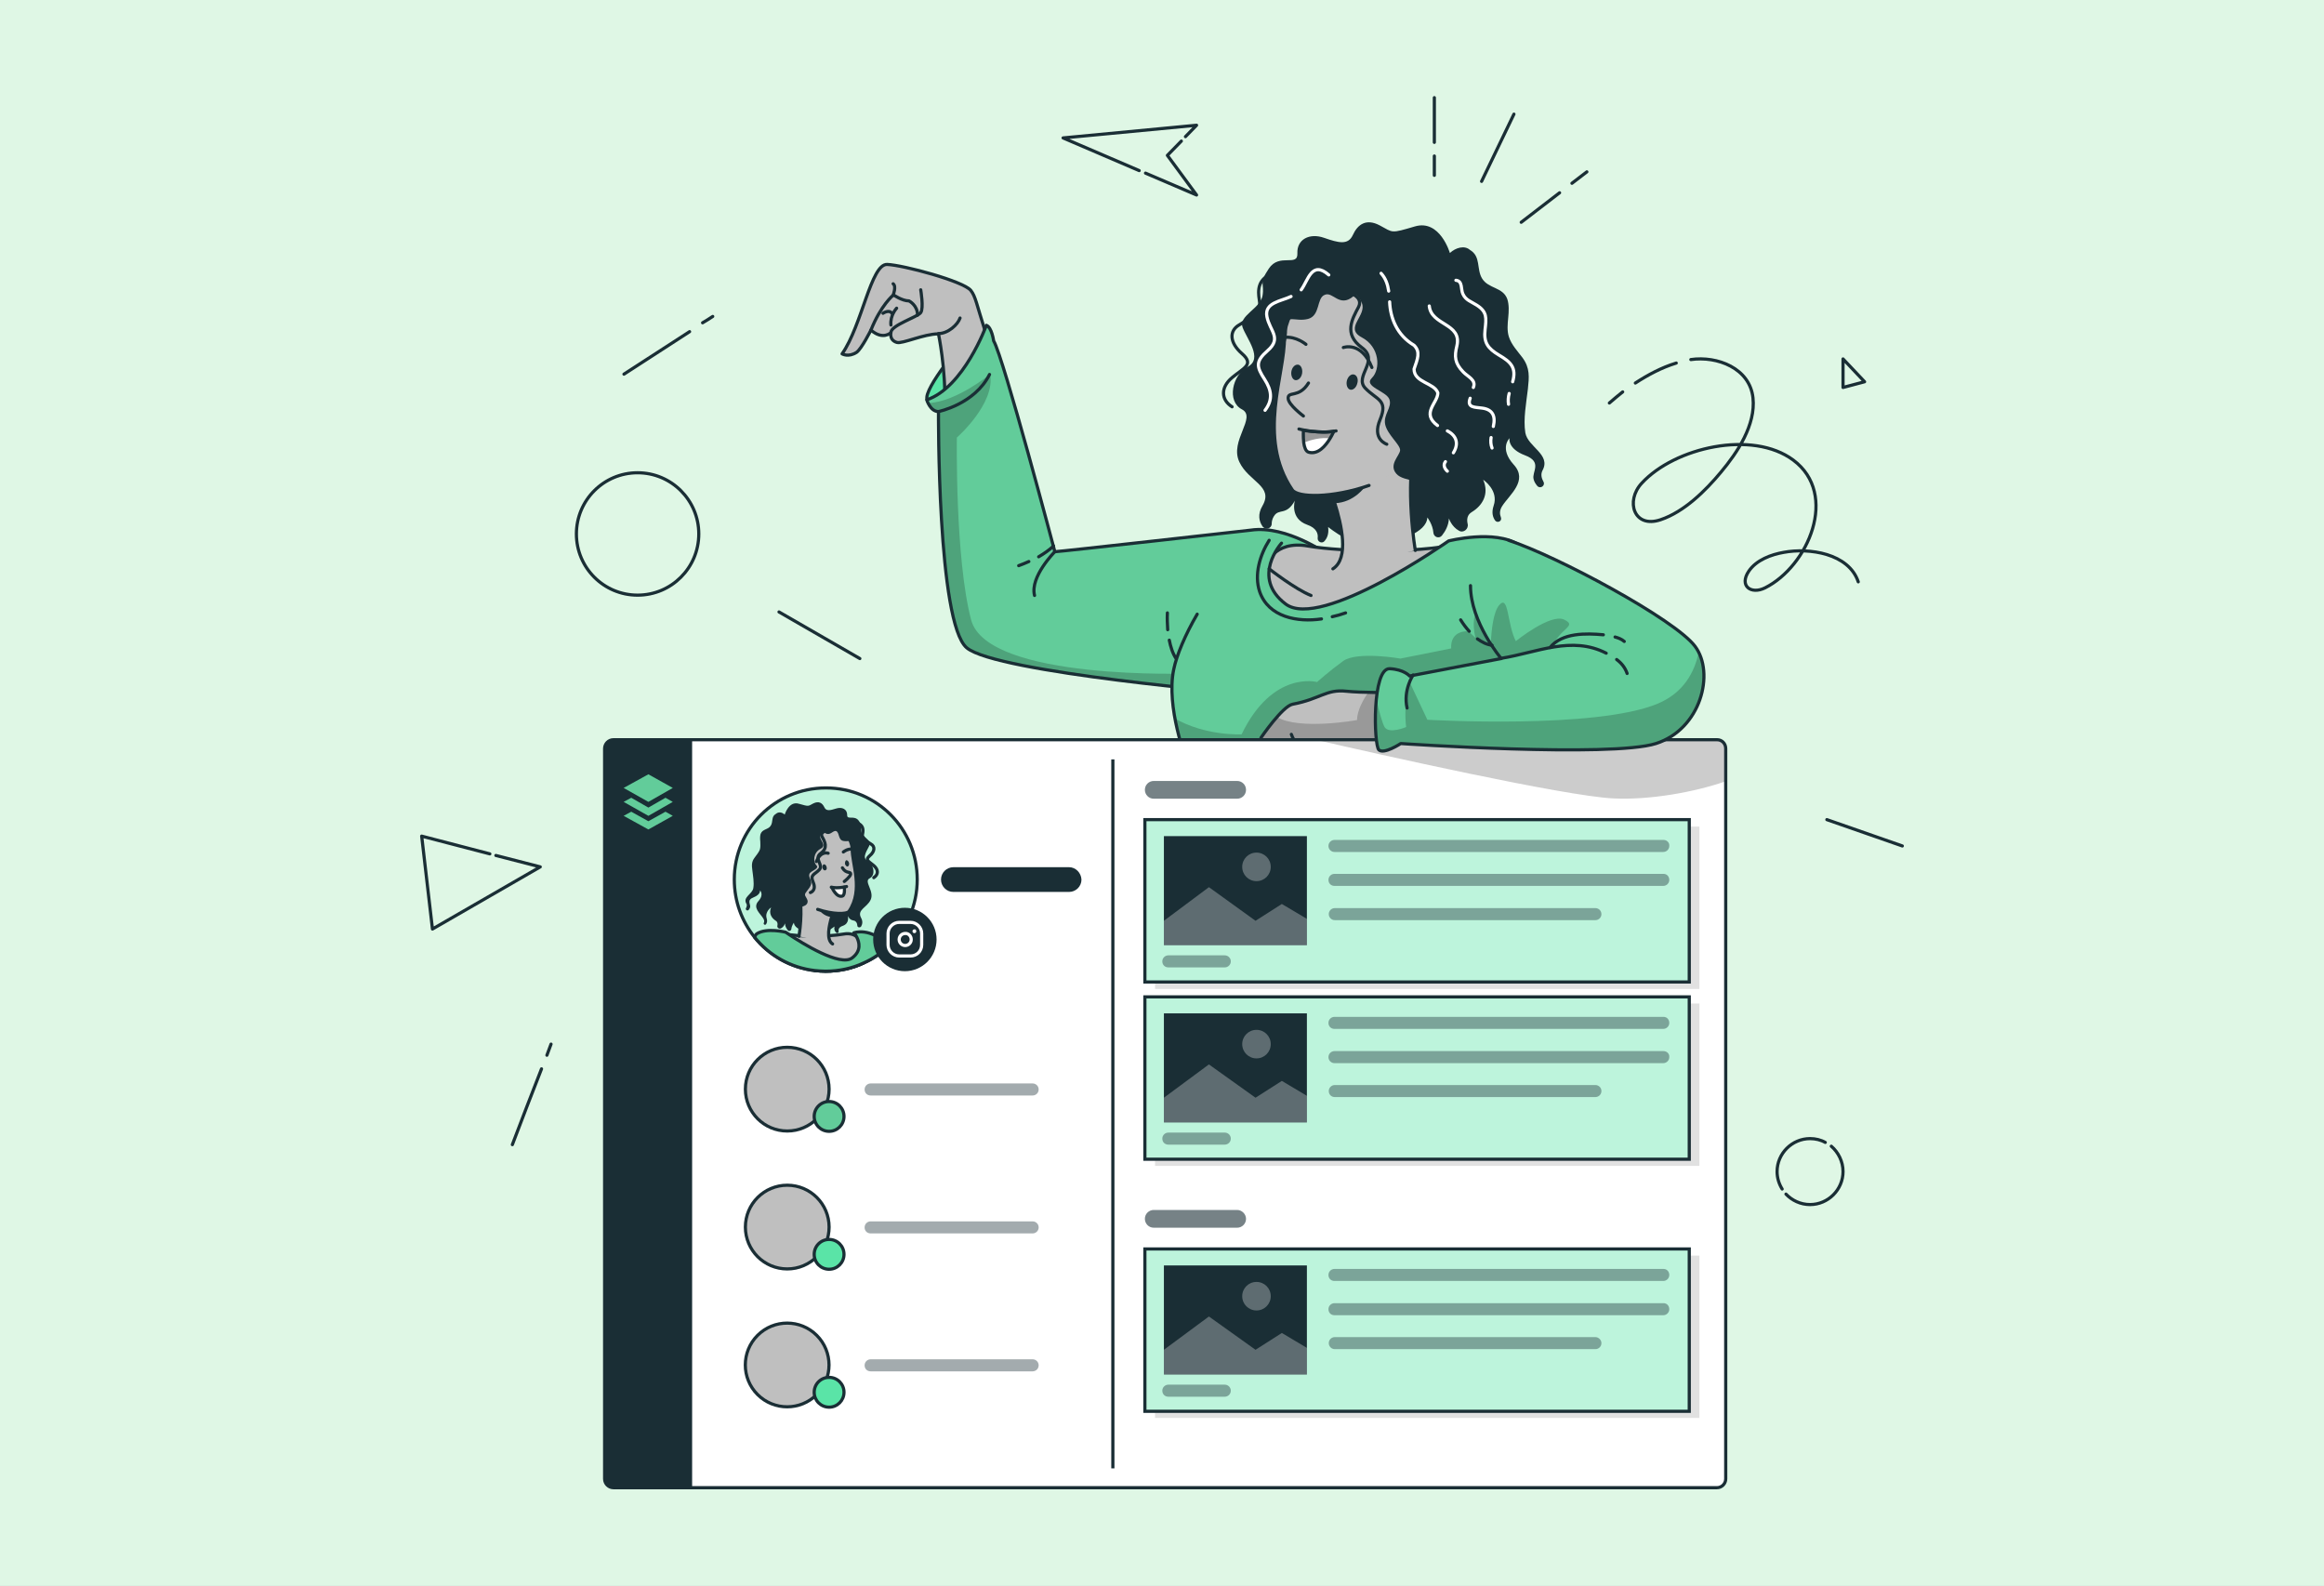
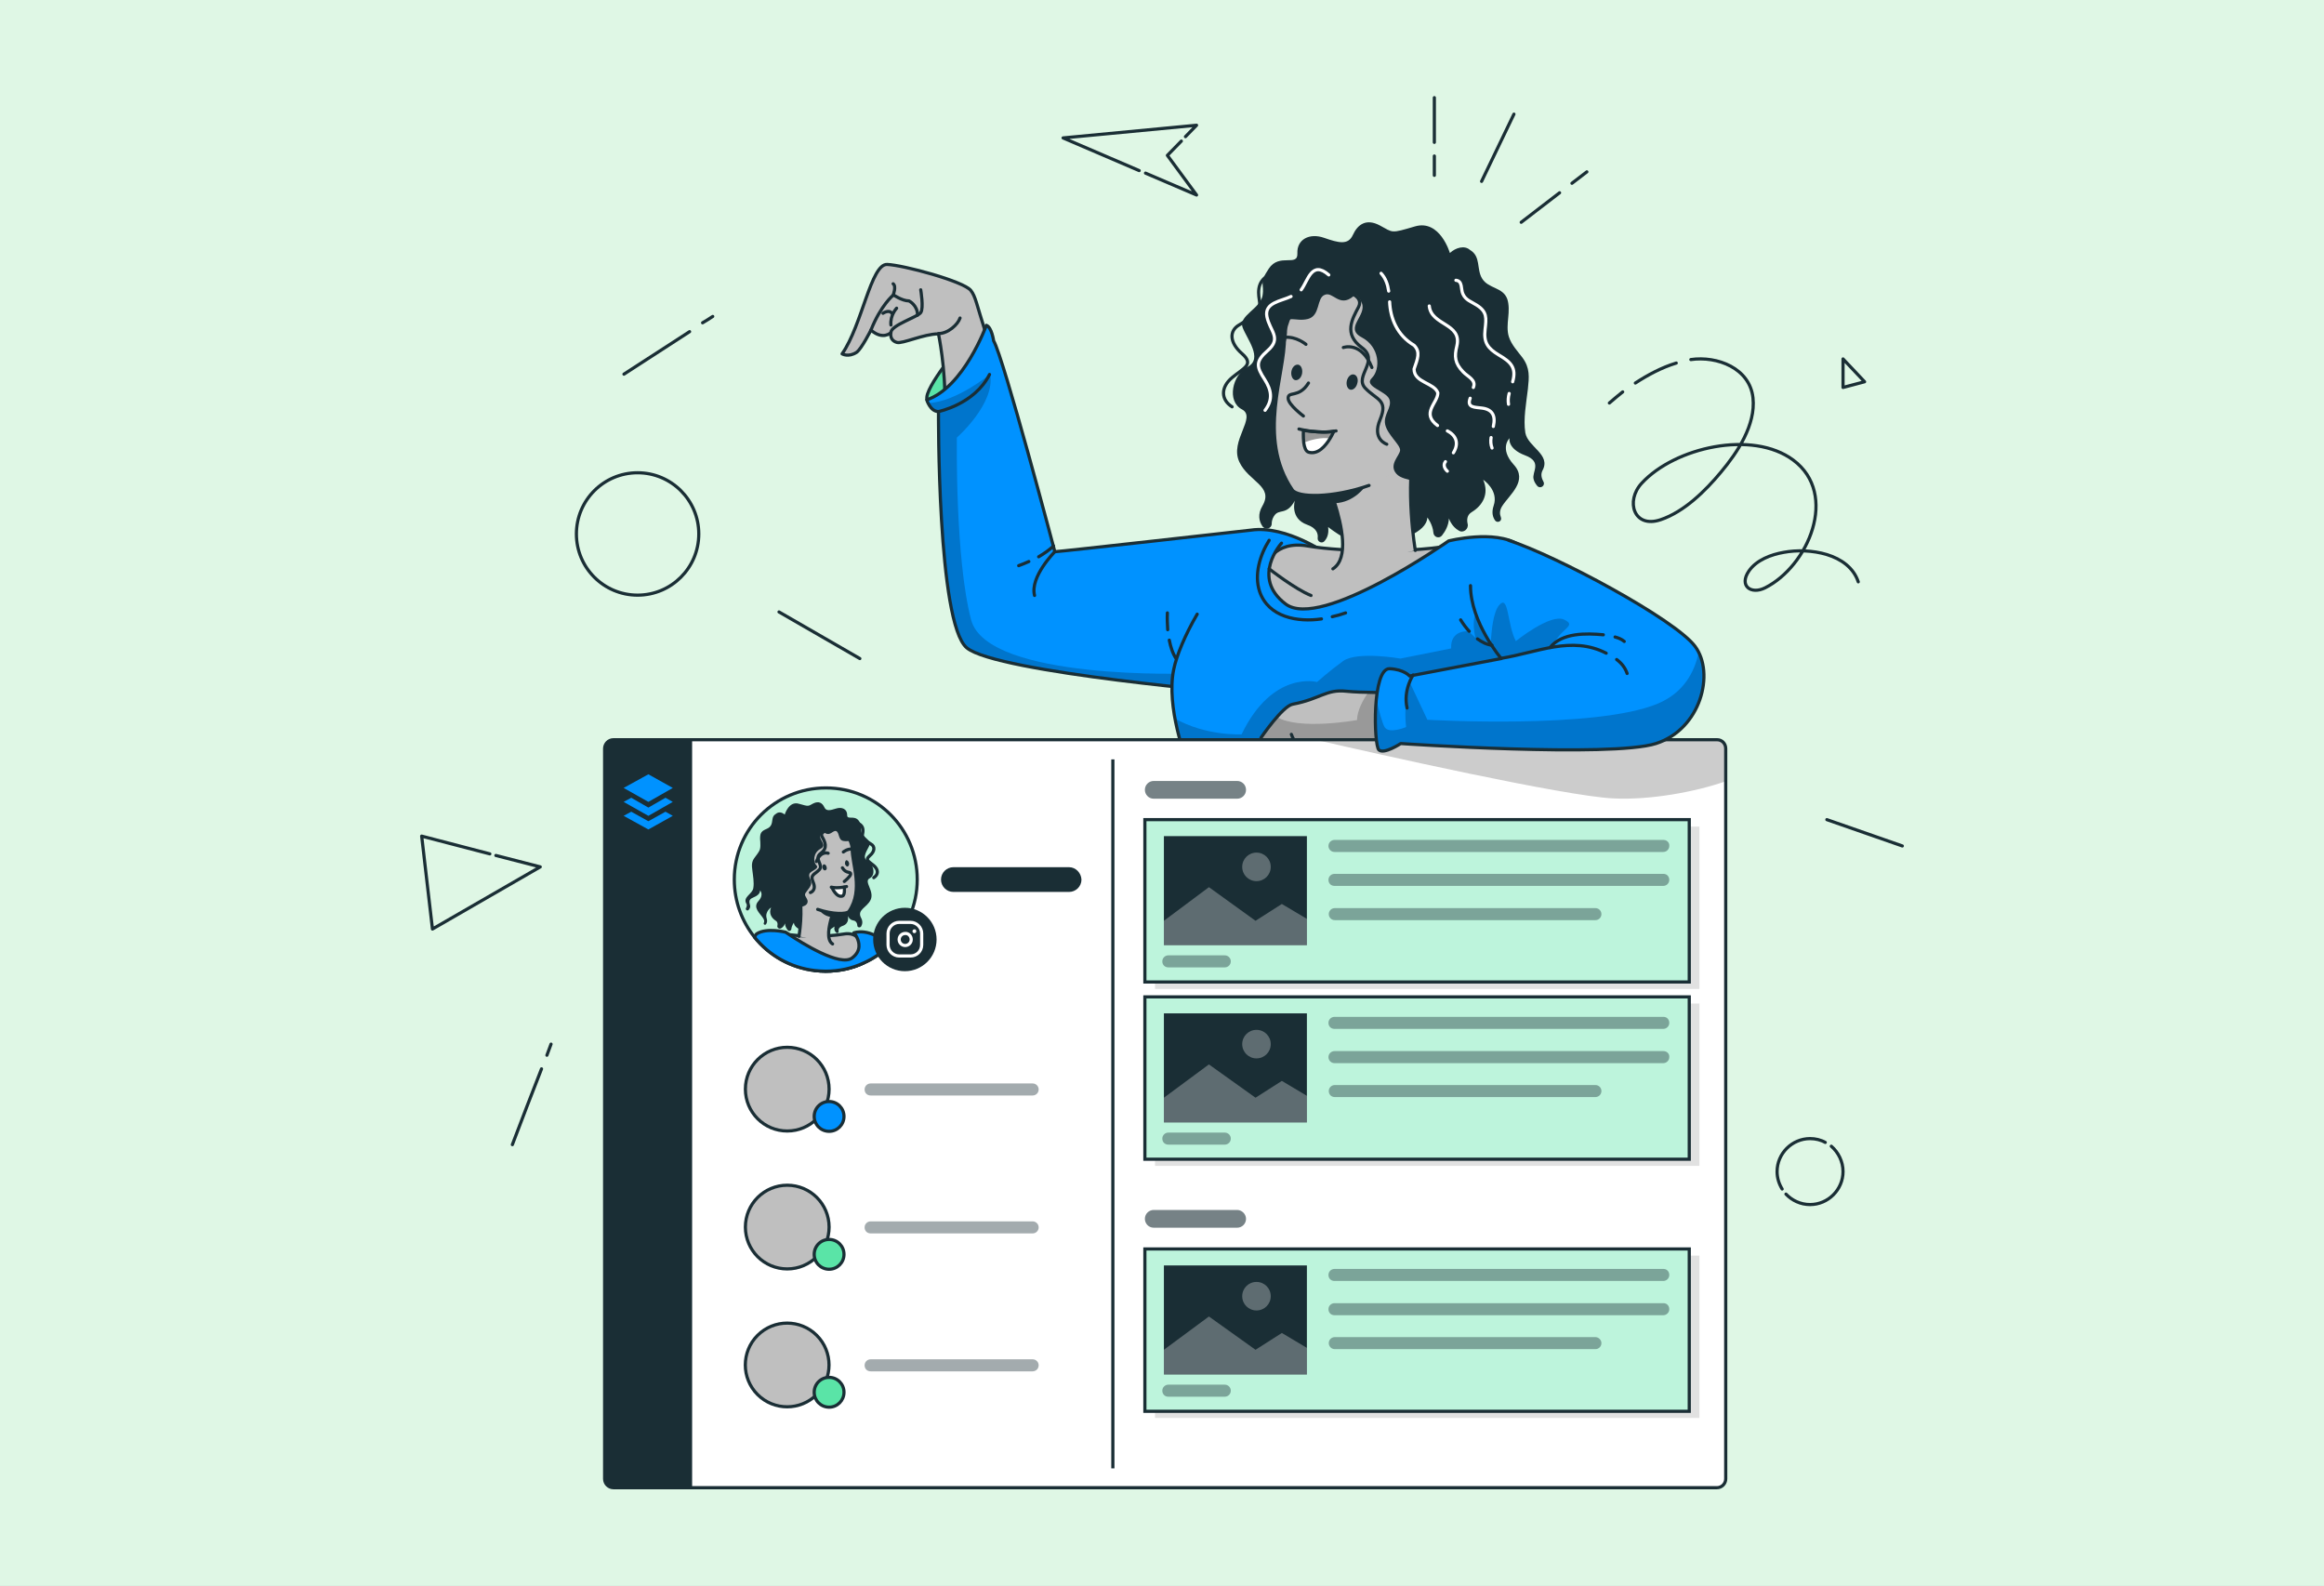
<svg xmlns="http://www.w3.org/2000/svg" xmlns:xlink="http://www.w3.org/1999/xlink" version="1.1" id="Layer_1" x="0" y="0" viewBox="0 0 733 500" style="enable-background:new 0 0 733 500" xml:space="preserve">
-   <style>.st4,.st5,.st6{fill:none;stroke:#1a2e35;stroke-linecap:round;stroke-linejoin:round;stroke-miterlimit:10}.st5,.st6{fill:#5ae4a7}.st6{fill:#bfbfbf}.st7{fill:#62cc9a}.st9{fill:#1a2e35}.st10{fill:#fff}.st12,.st17{fill:none;stroke-miterlimit:10}.st12{stroke:#fff;stroke-linecap:round;stroke-linejoin:round}.st17{stroke:#1a2e35}.st18{fill:#5ae4a7}.st21,.st22{stroke-miterlimit:10}.st21{fill:#62cc9a;stroke:#1a2e35;stroke-linecap:round;stroke-linejoin:round}.st22{fill:none;stroke:#fff}.st23{opacity:.6;fill:#1a2e35;enable-background:new}.st24{fill:#bfbfbf;stroke:#1a2e35;stroke-miterlimit:10}.st26,.st28,.st29{opacity:.4;enable-background:new}.st28,.st29{opacity:.3;fill:#fff}.st29{opacity:.4;fill:#1a2e35}</style>
+   <style>.st4,.st5,.st6{fill:none;stroke:#1a2e35;stroke-linecap:round;stroke-linejoin:round;stroke-miterlimit:10}.st5,.st6{fill:#5ae4a7}.st6{fill:#bfbfbf}.st7{fill:#0092ff}.st9{fill:#1a2e35}.st10{fill:#fff}.st12,.st17{fill:none;stroke-miterlimit:10}.st12{stroke:#fff;stroke-linecap:round;stroke-linejoin:round}.st17{stroke:#1a2e35}.st18{fill:#5ae4a7}.st21,.st22{stroke-miterlimit:10}.st21{fill:#0092ff;stroke:#1a2e35;stroke-linecap:round;stroke-linejoin:round}.st22{fill:none;stroke:#fff}.st23{opacity:.6;fill:#1a2e35;enable-background:new}.st24{fill:#bfbfbf;stroke:#1a2e35;stroke-miterlimit:10}.st26,.st28,.st29{opacity:.4;enable-background:new}.st28,.st29{opacity:.3;fill:#fff}.st29{opacity:.4;fill:#1a2e35}</style>
  <defs>
    <path id="SVGID_1_" d="M0 0h733v500H0z" />
  </defs>
  <clipPath id="SVGID_2_">
    <use xlink:href="#SVGID_1_" style="overflow:visible" />
  </clipPath>
  <g style="clip-path:url(#SVGID_2_)">
    <path d="M-128.4 492.7s43.5 171.6 182.6 222.6 253.6-44.8 366-83.6c58.9-20.3 119.9 3.8 180.1 0 192.4-11.9 301.8-297.8 246.7-483C799.3-11.6 691.3-111 513.8-163.4s-300.9-97.3-480.9 16.1C-147.2-33.9-176 268.9-128.4 492.7z" style="fill:#92e3a9" />
    <path d="M-128.4 492.7s43.5 171.6 182.6 222.6 253.6-44.8 366-83.6c58.9-20.3 119.9 3.8 180.1 0 192.4-11.9 301.8-297.8 246.7-483C799.3-11.6 691.3-111 513.8-163.4s-300.9-97.3-480.9 16.1C-147.2-33.9-176 268.9-128.4 492.7z" style="opacity:.7;fill:#fff;enable-background:new" />
  </g>
  <defs>
    <path id="SVGID_3_" d="M0 0h733v500H0z" />
  </defs>
  <clipPath id="SVGID_4_">
    <use xlink:href="#SVGID_3_" style="overflow:visible" />
  </clipPath>
  <g style="clip-path:url(#SVGID_4_)">
    <circle class="st4" cx="201.1" cy="168.4" r="19.3" />
    <path class="st4" d="M533.3 113.4c8.3-1.2 18.6 2.7 19.6 12.1.9 8.5-4.9 17.2-10.1 23.4-4.9 5.9-11.6 12.5-19 15-8.5 2.9-11.2-5.9-6-11.5 10.4-11.3 34.9-16.9 47.8-7.3 14.5 10.8 4.7 33.5-8.9 40.3-4.4 2.2-8.3-.6-5.1-5.3 2.4-3.5 7-5.2 11-5.9 8-1.5 20.5.3 23.5 9.3M515.8 120.8c4-2.6 8.3-4.9 12.9-6.3M507.6 127.1c1.4-1.2 2.8-2.4 4.2-3.5M373.9 43.1l3.5-3.6-42.1 4 24 10.3M361.3 54.6l16.1 6.9-9.2-12.5 4.4-4.5M452.4 44.9V30.8M452.4 55.3v-6.1M467.3 57.2 477.5 36M495.8 57.8c1.6-1.2 3.1-2.4 4.7-3.6M479.8 70.1c4-3.1 8.1-6.2 12.1-9.3M154.5 269.3l-21.5-5.6 3.4 29.3 34-19.6-14-3.6M576.2 258.5l23.8 8.3M563.3 376.6c1.9 2 4.6 3.3 7.6 3.3 5.7 0 10.4-4.7 10.4-10.4 0-3.2-1.5-6.1-3.7-8M575.7 360.3c-1.4-.8-3.1-1.2-4.8-1.2-5.7 0-10.4 4.7-10.4 10.4 0 2 .6 3.9 1.6 5.5M170.8 337.1c-3.1 8-6.2 15.9-9.2 23.9M173.8 329.3c-.4 1.2-.9 2.3-1.3 3.5M245.7 193l25.5 14.7M217.5 104.6c-6.9 4.5-13.8 8.9-20.7 13.4M224.8 99.8c-1.1.7-2.1 1.4-3.2 2M581.3 113.2v9l6.8-1.8z" />
    <path class="st5" d="M292.4 126c-1.2-3.4 11.7-18.6 11.7-18.6l7 7.4c0 .1-16.4 17.9-18.7 11.2z" />
    <path class="st6" d="M274.7 104.1c3.8 3.3 6.3.8 6.3.8s-.6 2.4 1.9 3.1c1.7.5 8.5-2.7 13.1-2.7 0 0 2.3 10.9 2 22.6 0 0 15.7 1.6 17.8-9.6 0 0-3-7.1-5-13.6-2.8-8.8-3.1-11.2-4.6-13.1-2.3-2.9-21.3-8-26.4-8.2s-7.9 19.2-14.2 28.2c0 0 2 1.2 4.6-.5 1.6-1.2 4.5-7 4.5-7z" />
    <path class="st4" d="M274.7 104.1c3.1-7.8 7-11 7-11s1.1-2.8 0-3.6M281 104.8c.2-2.3 8.4-4.8 9.4-6.2 1-1.4 0-7.2 0-7.2M296 105.2c3 0 6.1-2.8 6.8-4.9" />
    <path class="st4" d="M281.8 93s2.7 1.9 4.9 1.9c0 0 2.7 1.3 2.7 4.5M282.8 97.2s-2.1 2.2-1.8 5.3M278.5 98.8s1.9-1.3 2.8 0" />
    <path id="XMLID_90_" class="st7" d="M419.1 175.1s-13.2-9.6-24.6-7.9c0 0-60.4 6.8-61.8 6.8 0 0-16.2-61.3-19.3-66.5 0 0-.6-4.3-2.3-4.9 0 0-7.1 19.6-18.8 23.5 0 0 1.1 3.7 3.7 3.7 0 0-.4 66.6 8.9 74.5 9.4 7.9 88.3 14.5 88.3 14.5l25.9-43.7z" />
    <defs>
      <path id="SVGID_5_" d="M419.1 175.1s-13.2-9.6-24.6-7.9c0 0-60.4 6.8-61.8 6.8 0 0-16.2-61.3-19.3-66.5 0 0-.6-4.3-2.3-4.9 0 0-7.1 19.6-18.8 23.5 0 0 1.1 3.7 3.7 3.7 0 0-.4 66.6 8.9 74.5 9.4 7.9 88.3 14.5 88.3 14.5l25.9-43.7z" />
    </defs>
    <clipPath id="SVGID_6_">
      <use xlink:href="#SVGID_5_" style="overflow:visible" />
    </clipPath>
    <path d="m375.9 212.4-3.9 4.3c-24.1-2.5-60.7-7.2-66.9-12.4-9.3-7.9-8.9-74.5-8.9-74.5-1.7 0-2.7-1.6-3.2-2.7 8.7-.4 19.3-9.1 19.3-9.1 1.7 9.3-10.5 20-10.5 20s-.6 38.2 4.5 57.5 69.6 16.9 69.6 16.9z" style="opacity:.2;clip-path:url(#SVGID_6_);enable-background:new" />
    <path class="st4" d="M419.1 175.1s-13.2-9.6-24.6-7.9c0 0-60.4 6.8-61.8 6.8 0 0-16.2-61.3-19.3-66.5 0 0-.6-4.3-2.3-4.9 0 0-7.1 19.6-18.8 23.5 0 0 1.1 3.7 3.7 3.7 0 0-.4 66.6 8.9 74.5 9.4 7.9 88.3 14.5 88.3 14.5l25.9-43.7z" />
    <path class="st6" d="M399.2 178.5s2.4-8.2 13.3-6.3c10.8 1.9 37.8 2.6 51.4-1.6 0 0-34.8 45.1-55.3 37-20.6-8.1-9.4-29.1-9.4-29.1z" />
    <path class="st9" d="M457.3 79.8s-3.1-10.7-11-8.4c-7.8 2.3-6.8 2-11.1-.3s-7-.3-8.5 3-4.5 2.5-9.1.9-8.6.5-8.4 4.9-5.7-.2-9 4.8c-3.3 4.9-1.3 4.6-2 8.6s-7.6 6.3-6.3 9.9c1.3 3.6 6.6 9.9 1.6 12.5-4.9 2.6-6.6 10.9-1.8 13.4s-4 9.9-.8 16.6c2.9 6.2 10.9 7.6 7.3 13.8-1.6 2.7-1.1 4.9 0 6.5.9 1.3 2.9.7 2.9-.8 0-.8.2-1.6.7-2.4 1.6-2.6 3.9 0 6.6-4.9 0 0-1.7 5.6 3.9 7.6 2.9 1 3.5 2.8 3.3 4.2-.1 1.1 1.2 1.8 2 1.1.9-.9 1.6-2.3 1.3-4.6 0 0 9.2 7.6 15.8 5.9 6.6-1.6 15.2-4 15.5-8.9 0 0 1.7 2.2 1.9 4.8.1 1.4 1.8 2 2.7.9 1.1-1.4 2.1-3.2 2.2-5.4 0 0 .8 2.6 3.2 3.9 1.4.8 3.1-.6 2.7-2.2-.3-1.3-.2-2.8 1.3-3.7 3.3-2 5.6-5.6 3.6-10.2 0 0 5 3.3 3.3 8.2-.7 2.1-.3 3.6.5 4.7.8.9 2.2.1 1.8-1-.4-1-.5-2.2.4-3.6 2.3-3.6 8.3-8 3.6-13.1-4.6-5.1-1.3-8.3-1.3-8.3s-.7 3.3 4.9 5.4c5.6 2.1 2.1 5.2 2.7 7.5.2.9.7 1.6 1.2 2.2 1 1 2.6-.2 1.9-1.4-.6-1.1-.9-2.3-.3-3.5 2.8-5.1-4.6-7.4-5.4-11.9-.7-4.3.3-9.5.8-13.8.4-3.8.7-6.6-1.7-9.9-1.6-2.1-3.5-4.1-4.3-6.6-.6-1.9-.4-4-.2-6s.3-4.1-.3-5.9c-1.4-3.8-5.9-3.2-7.9-6.4-1.9-3-.3-7-3.9-9.1-1.7-1.5-4.5-.7-6.3 1z" />
    <path class="st6" d="M420.4 179.4c5.2-3.3 2.7-14.1.6-20.7-1-3.1-1.9-5.3-1.9-5.3h.1l27.2-14c-3.4 14.5 0 34.2 0 34.2" />
    <path class="st9" d="M430.6 153.4s-3.4 5.1-9.6 5.3c-1-3.1-1.9-5.3-1.9-5.3h11.5z" />
    <path class="st6" d="M443 147.7c8.4-5.3 15.5-13.3 17.2-24.9 3.3-21.1 3-40.4-33.2-38-15.9 1-22 16.7-21.9 21.6.3 11.4-8.8 31.5 2.5 48.1 1.7 2.5 12.6 2.6 24.2-1.4" />
    <path class="st4" d="M423.7 109.6s5.7-2.1 9 6.3M411.9 108.6s-3.1-2.6-6.7-2.2M412.7 120.8c-3 4.9-6.6 2.4-6.4 4.9.1 2 4.8 5.5 4.8 5.5" />
    <path class="st9" d="M428.1 120.9c-.3 1.3-1.3 2.2-2.2 2-.9-.2-1.4-1.5-1.1-2.8s1.3-2.2 2.2-2c1 .2 1.5 1.5 1.1 2.8zM410.7 117.7c-.2 1.3-1.1 2.3-2.1 2.2-.9-.1-1.5-1.4-1.3-2.7.2-1.3 1.1-2.3 2.1-2.2.9.1 1.5 1.3 1.3 2.7z" />
    <path id="XMLID_89_" class="st10" d="M420.7 136s-.4 1-1.2 2.3c-1.4 2.3-3.8 5.2-6.8 4.3-.9-.3-1.3-1.6-1.5-3-.2-1.9-.1-3.9-.1-3.9s1 .3 4.8.5c3.2.2 4.8-.2 4.8-.2z" />
    <defs>
      <path id="SVGID_7_" d="M420.7 136s-.4 1-1.2 2.3c-1.4 2.3-3.8 5.2-6.8 4.3-.9-.3-1.3-1.6-1.5-3-.2-1.9-.1-3.9-.1-3.9s1 .3 4.8.5c3.2.2 4.8-.2 4.8-.2z" />
    </defs>
    <clipPath id="SVGID_8_">
      <use xlink:href="#SVGID_7_" style="overflow:visible" />
    </clipPath>
    <path d="M420.7 136s-.4 1-1.2 2.3c-2.9-.5-6.2.5-8.3 1.3-.2-1.9-.1-3.9-.1-3.9l9.6.3z" style="opacity:.4;clip-path:url(#SVGID_8_);enable-background:new" />
    <path class="st4" d="M420.7 136s-.4 1-1.2 2.3c-1.4 2.3-3.8 5.2-6.8 4.3-.9-.3-1.3-1.6-1.5-3-.2-1.9-.1-3.9-.1-3.9s1 .3 4.8.5c3.2.2 4.8-.2 4.8-.2z" />
    <path class="st9" d="M426.8 93.5s.9-2 2.7 2c1.8 4-5.7 7.9 0 10.9s6 10 3.2 12.8c-2.8 2.7 4.5 4.1 5.5 6.7s-2 4.8-1.3 8 4.8 6.4 4.7 8.1c-.1 1.7-3.7 4.5-1.2 7.4s9.4 1.1 10 7c0 0 20.8-23.1 21.1-44.6.3-21.5-15.2-30.4-31-31.7s-40.2 6.3-42.2 33.8c0 0 .7-1.7 3.6-2.1s4.3-4.3 4-8.6c-.3-4.3 2.6-1.6 6.6-2.6s2.7-6.6 5.3-7.6c2.6-1.2 4.6 4.1 9 .5z" />
    <path class="st4" d="M412.5 84.2c-.2 2.6-8.2.3-12.4 2.6-4.1 2.3-3.1 6.3-2.8 8.6.3 2.3-3.4 5.3-6.5 7.1-3.1 1.8-3.1 5.5.9 9s.6 4.5-3.1 7.6-3.5 7 0 9.2M423.7 91.7s6.7 1.3 4.8 5.1c-2 3.8-4.8 8.5 1 12.8 5.8 4.2-2.5 9 1.1 12.8s7.3 3.6 4.7 9.9c-2.7 6.3 2.1 7.8 2.1 7.8M409.7 135.3s6.6 1.7 11.7.6" />
    <path class="st12" d="M455.9 145.6c-.8 1-.3 2.2.6 3M456.5 135.9c2.9 1.5 3.7 4 1.9 6.9M438.3 95.2c.2 5.1 2.3 10.5 7.7 13.7 2.1 2.1 1.1 4.3 0 7.5 0 4.3 6.4 4.3 7.5 7.5 0 3.2-5.4 6.4-.1 10.3M435.6 86.2c1.4 1.5 2.1 3.5 2.4 5.6M470.3 138c-.2 1.1-.1 2.3.3 3.3M463.7 125.6c-1.2 3.1 1.7 2.8 3.7 3.1 3.3.4 4.4 2.4 3.6 5.8M450.8 96.5c.6 6.2 10.4 5.4 8.7 12.6-.8 3.3-.7 5.4 2 8.2 1.4 1.5 4.2 2.5 3.2 4.9M476 124.1c-.3 1.1-.4 2.3-.2 3.4M459.2 88.4c2.2.2 1.5 2.9 2.2 4.3.9 2 2.6 2.4 4.3 3.5 3.4 2.1 3.1 4.1 2.7 7.7-.5 4.2.9 6 4.4 8.1 3.6 2.1 5.6 3.9 4.3 8.4M407.2 93.5c-3.1 1.5-8.5 1.9-7.6 6.4s4.8 6.7.2 10.7c-3.9 3.4-3.5 5.1-.9 9.1 2.1 3.3 2.7 6.3.1 9.7M419.1 86.7c-5.4-4.7-6.5 1.8-8.7 4.7" />
    <path id="XMLID_91_" class="st7" d="M404.2 171.3s-9.8 10.8 1.3 19.2c11.1 8.4 51.4-19.9 51.4-19.9s14.5-3.7 22.1 1.2.5 63.5-15.1 88.9c-4.6 7.5-10.1 18.8-10.1 18.8s1.6 9.8-7.4 12.8c-17 5.7-60.5 5.4-73.1-1.7-14.9-8.3.1-5.7.9-50.9 0 0-6.5-16.7-4-28.6.9-4.4 3.6-10.9 7.4-17.4" />
    <defs>
      <path id="SVGID_9_" d="M404.2 171.3s-9.8 10.8 1.3 19.2c11.1 8.4 51.4-19.9 51.4-19.9s14.5-3.7 22.1 1.2.5 63.5-15.1 88.9c-4.6 7.5-10.1 18.8-10.1 18.8s1.6 9.8-7.4 12.8c-17 5.7-60.5 5.4-73.1-1.7-14.9-8.3.1-5.7.9-50.9 0 0-6.5-16.7-4-28.6.9-4.4 3.6-10.9 7.4-17.4" />
    </defs>
    <clipPath id="SVGID_10_">
      <use xlink:href="#SVGID_9_" style="overflow:visible" />
    </clipPath>
    <path d="M463.9 260.7c-4.6 7.5-10.1 18.8-10.1 18.8s1.6 9.8-7.4 12.8c-17 5.7-60.5 5.4-73.2-1.7-14.9-8.3.1-5.7.9-50.9 0 0-2.3-5.9-3.7-13.2 9.8 5.7 21.2 5.1 21.2 5.1 9.8-20.3 23.8-16.5 23.8-16.5s3.8-3.4 8.2-6.6c4.4-3.2 18.1-.8 18.1-.8l16-3.2c-.3-6 5.5-5.4 5.5-5.4l2.2 2.1c-1.3-4.9 0-7.9 0-7.9l14.1 17.7c-2.7 17.8-8.2 37.6-15.6 49.7z" style="opacity:.2;clip-path:url(#SVGID_10_);enable-background:new" />
    <path class="st4" d="M404.2 171.3s-9.8 10.8 1.3 19.2c11.1 8.4 51.4-19.9 51.4-19.9s14.5-3.7 22.1 1.2.5 63.5-15.1 88.9c-4.6 7.5-10.1 18.8-10.1 18.8s1.6 9.8-7.4 12.8c-17 5.7-60.5 5.4-73.1-1.7-14.9-8.3.1-5.7.9-50.9 0 0-6.5-16.7-4-28.6.9-4.4 3.6-10.9 7.4-17.4M368.8 201.9c.4 2 1 4.1 2.2 5.9M368.2 193.3c-.1 1.8 0 3.5.1 5.3M332.7 174s-7.9 7.9-6.4 13.8M327.6 175.6c1.7-1 3.3-2.1 4.7-3.4M321.3 178.4c1.1-.4 2.1-.8 3.2-1.3M296 129.8s11.4-2.3 16.1-11.7" />
    <path class="st4" d="M420.2 194.5c1.4-.3 2.8-.7 4.2-1.2M400.3 170.4c-2.9 4.6-4.8 10.8-3 16.2 2.8 8.1 12 9.7 19.5 8.6" />
    <path class="st4" d="M400.3 179.4s8.3 6.5 13.2 8.4" />
    <path id="XMLID_93_" d="M459.3 217.9s-24.9 1.1-34.7.1c-6.3-.7-8.3 2.5-16.9 4.1-3.2.6-10 10.6-10 10.6l1.1 13.1s7.5 5.4 8.5 3.9-2.6-5-2.6-5l6.6 1.1s.4-2.6-2-4.6l3.9-4.3s4.9 1.5 10.4-3.3l37.2 1.4-1.5-17.1z" style="fill:#bfbfbf" />
    <defs>
      <path id="SVGID_11_" d="M459.3 217.9s-24.9 1.1-34.7.1c-6.3-.7-8.3 2.5-16.9 4.1-3.2.6-10 10.6-10 10.6l1.1 13.1s7.5 5.4 8.5 3.9-2.6-5-2.6-5l6.6 1.1s.4-2.6-2-4.6l3.9-4.3s4.9 1.5 10.4-3.3l37.2 1.4-1.5-17.1z" />
    </defs>
    <clipPath id="SVGID_12_">
      <use xlink:href="#SVGID_11_" style="overflow:visible" />
    </clipPath>
    <path d="m460.7 235-37.2-1.4c-5.4 4.8-10.4 3.3-10.4 3.3l-3.9 4.3c2.5 1.9 2 4.6 2 4.6l-6.6-1.1s3.6 3.5 2.6 5-8.5-3.9-8.5-3.9l-1.1-13.1s2.4-3.6 5.1-6.6c7 4.3 25.3 1 25.3 1 .1-3.2 2-6.5 3.6-8.8 11.4.3 27.7-.5 27.7-.5l1.4 17.2z" style="opacity:.2;clip-path:url(#SVGID_12_);enable-background:new" />
    <path class="st4" d="M459.3 217.9s-24.9 1.1-34.7.1c-6.3-.7-8.3 2.5-16.9 4.1-3.2.6-10 10.6-10 10.6l1.1 13.1s7.5 5.4 8.5 3.9-2.6-5-2.6-5l6.6 1.1s.4-2.6-2-4.6l3.9-4.3s4.9 1.5 10.4-3.3l37.2 1.4-1.5-17.1z" />
    <path class="st4" d="M413.1 236.9s-4-.3-5.8-5.3" />
    <path class="st4" d="M411.7 236.5s-6.6 5.4-10.3 1.7" />
    <path class="st4" d="M404.2 239.5s1 3.6.4 5.3M409.2 241.2s-2 .7-3.3.5" />
    <path id="XMLID_94_" class="st10" d="M544.3 236.1v230.3c0 1.5-1.2 2.8-2.8 2.8h-348c-1.5 0-2.8-1.2-2.8-2.8V236.1c0-1.5 1.2-2.8 2.8-2.8h348.1c1.5 0 2.7 1.2 2.7 2.8z" />
    <defs>
      <path id="SVGID_13_" d="M544.3 236.1v230.3c0 1.5-1.2 2.8-2.8 2.8h-348c-1.5 0-2.8-1.2-2.8-2.8V236.1c0-1.5 1.2-2.8 2.8-2.8h348.1c1.5 0 2.7 1.2 2.7 2.8z" />
    </defs>
    <clipPath id="SVGID_14_">
      <use xlink:href="#SVGID_13_" style="overflow:visible" />
    </clipPath>
    <path d="M544.3 236.1v10.3c-9.7 3.4-24 6-35.6 5.4-15.5-.8-73.6-13.8-94.2-18.6h127c1.6.1 2.8 1.3 2.8 2.9z" style="opacity:.2;clip-path:url(#SVGID_14_);enable-background:new" />
    <path class="st17" d="M544.3 236.1v230.3c0 1.5-1.2 2.8-2.8 2.8h-348c-1.5 0-2.8-1.2-2.8-2.8V236.1c0-1.5 1.2-2.8 2.8-2.8h348.1c1.5 0 2.7 1.2 2.7 2.8z" />
    <path class="st9" d="M218.3 233.3v235.8h-24.8c-1.5 0-2.8-1.2-2.8-2.8V236.1c0-1.5 1.2-2.8 2.8-2.8h24.8z" />
    <path class="st7" d="m204.5 244.2-7.8 4.3 7.8 4.4 7.7-4.4z" />
    <path class="st7" d="m204.5 254.7-5.4-3.1-2.4 1.3 7.8 4.4 7.7-4.4-2.3-1.3z" />
    <path class="st7" d="m204.5 259-5.4-3-2.4 1.3 7.8 4.3 7.7-4.3-2.3-1.3z" />
    <path id="XMLID_86_" class="st18" d="M289.3 277.4c0 8.2-3.4 15.6-8.9 20.9-2.3 2.2-5 4.1-8 5.4-3.6 1.7-7.7 2.6-12 2.6-1.2 0-2.3-.1-3.4-.2-7.7-.9-14.4-4.8-19-10.5-4-5-6.4-11.3-6.4-18.2 0-16 12.9-28.9 28.9-28.9s28.8 12.9 28.8 28.9z" />
    <defs>
      <path id="SVGID_15_" d="M289.3 277.4c0 8.2-3.4 15.6-8.9 20.9-2.3 2.2-5 4.1-8 5.4-3.6 1.7-7.7 2.6-12 2.6-1.2 0-2.3-.1-3.4-.2-7.7-.9-14.4-4.8-19-10.5-4-5-6.4-11.3-6.4-18.2 0-16 12.9-28.9 28.9-28.9s28.8 12.9 28.8 28.9z" />
    </defs>
    <clipPath id="SVGID_16_">
      <use xlink:href="#SVGID_15_" style="overflow:visible" />
    </clipPath>
    <path d="M289.3 277.4c0 8.2-3.4 15.6-8.9 20.9-2.3 2.2-5 4.1-8 5.4-3.6 1.7-7.7 2.6-12 2.6-1.2 0-2.3-.1-3.4-.2-7.7-.9-14.4-4.8-19-10.5-4-5-6.4-11.3-6.4-18.2 0-16 12.9-28.9 28.9-28.9s28.8 12.9 28.8 28.9z" style="opacity:.6;clip-path:url(#SVGID_16_);fill:#fff;enable-background:new" />
    <path class="st4" d="M289.3 277.4c0 8.2-3.4 15.6-8.9 20.9-2.3 2.2-5 4.1-8 5.4-3.6 1.7-7.7 2.6-12 2.6-1.2 0-2.3-.1-3.4-.2-7.7-.9-14.4-4.8-19-10.5-4-5-6.4-11.3-6.4-18.2 0-16 12.9-28.9 28.9-28.9s28.8 12.9 28.8 28.9z" />
    <path class="st6" d="M272.4 303.7c-3.6 1.7-7.7 2.6-12 2.6-1.2 0-2.3-.1-3.4-.2-6.4-4.6-12.1-12.1-12.1-12.1 1.2.4 2.6.6 4.1.8 1 .1 2 .2 3.1.3 3.2.2 6.6.2 9.4 0 1.8-.1 3.3-.3 4.5-.5 2.1-.4 3.5.2 4.3.9.9.8 1.2 1.7 1.2 1.7s1.4 3.3.9 6.5z" />
    <path class="st9" d="M247.5 256.9s1.3-4.4 4.5-3.4c3.2.9 2.8.8 4.5-.1 1.8-.9 2.9-.1 3.5 1.2s1.8 1 3.7.4c1.9-.6 3.5.2 3.5 2-.1 1.8 2.3-.1 3.7 1.9 1.3 2 .5 1.9.8 3.5s3.1 2.6 2.6 4c-.5 1.5-2.7 4-.7 5.1s2.7 4.5.7 5.5 1.6 4 .3 6.8c-1.2 2.5-4.4 3.1-3 5.7.6 1.1.4 2 0 2.7-.4.5-1.2.3-1.2-.3 0-.3-.1-.7-.3-1-.7-1.1-1.6 0-2.7-2 0 0 .7 2.3-1.6 3.1-1.2.4-1.4 1.1-1.3 1.7.1.5-.5.8-.8.4-.4-.4-.7-.9-.5-1.9 0 0-3.8 3.1-6.5 2.4-2.7-.7-6.2-1.6-6.3-3.6 0 0-.7.9-.8 2-.1.6-.8.8-1.1.4-.5-.6-.9-1.3-.9-2.2 0 0-.3 1.1-1.3 1.6-.6.3-1.3-.3-1.1-.9.1-.5.1-1.1-.5-1.5-1.3-.8-2.3-2.3-1.5-4.2 0 0-2 1.3-1.4 3.4.3.9.1 1.5-.2 1.9s-.9 0-.7-.4.2-.9-.2-1.5c-.9-1.5-3.4-3.3-1.5-5.4s.5-3.4.5-3.4.3 1.3-2 2.2c-2.3.9-.9 2.1-1.1 3.1-.1.4-.3.7-.5.9-.4.4-1.1-.1-.8-.6.2-.4.4-1 .1-1.4-1.2-2.1 1.9-3 2.2-4.9.3-1.8-.1-3.9-.3-5.6-.2-1.5-.3-2.7.7-4 .6-.9 1.4-1.7 1.7-2.7.2-.8.1-1.6.1-2.4-.1-.8-.1-1.7.1-2.4.6-1.6 2.4-1.3 3.2-2.6.8-1.2.1-2.9 1.6-3.7.9-.8 2-.5 2.8.2z" />
    <path class="st6" d="M262.6 297.7c-2.1-1.3-1.1-5.8-.3-8.5.4-1.3.8-2.2.8-2.2h0l-11.1-5.7c1.4 5.9 0 14 0 14" />
    <path class="st9" d="M258.4 287s1.4 2.1 3.9 2.2c.4-1.3.8-2.2.8-2.2h-4.7z" />
    <path class="st6" d="M253.3 284.7c-3.4-2.2-6.3-5.4-7.1-10.2-1.3-8.6-1.2-16.5 13.6-15.6 6.5.4 9 6.8 9 8.8-.1 4.7 3.6 12.9-1 19.7-.7 1-5.2 1-9.9-.6" />
    <path class="st4" d="M261.2 269.1s-2.3-.9-3.7 2.6M266 268.7s1.3-1.1 2.8-.9M265.7 273.7c1.2 2 2.7 1 2.6 2-.1.8-2 2.3-2 2.3" />
    <path class="st9" d="M259.4 273.7c.1.5.5.9.9.8s.6-.6.4-1.1c-.1-.5-.5-.9-.9-.8-.3.1-.5.6-.4 1.1zM266.5 272.4c.1.5.5.9.8.9.4-.1.6-.6.5-1.1s-.5-.9-.8-.9-.5.5-.5 1.1z" />
    <path d="M262.4 279.9s1.4 3.3 3.3 2.7c.9-.3.6-2.8.6-2.8" style="fill:#fff;stroke:#1a2e35;stroke-linecap:round;stroke-linejoin:round;stroke-miterlimit:10" />
    <path class="st9" d="M259.9 262.5s-.4-.8-1.1.8c-.7 1.6 2.3 3.2 0 4.4s-2.4 4.1-1.3 5.2-1.8 1.7-2.2 2.7c-.4 1.1.8 2 .5 3.3s-2 2.6-1.9 3.3c0 .7 1.5 1.8.5 3s-3.8.5-4.1 2.9c0 0-8.5-9.4-8.6-18.2-.1-8.8 6.2-12.4 12.7-13s16.5 2.6 17.3 13.8c0 0-.3-.7-1.5-.9-1.2-.2-1.8-1.8-1.6-3.5.1-1.8-1-.7-2.7-1.1-1.6-.4-1.1-2.7-2.2-3.1-1.1-.3-1.9 1.9-3.8.4z" />
    <path class="st4" d="M265.8 258.7c.1 1.1 3.4.1 5.1 1.1 1.7.9 1.3 2.6 1.1 3.5-.1.9 1.4 2.2 2.7 2.9 1.3.7 1.3 2.3-.4 3.7-1.6 1.4-.2 1.8 1.3 3.1s1.5 2.8 0 3.8M261.2 261.8s-2.8.5-1.9 2.1 1.9 3.5-.4 5.2c-2.4 1.7 1 3.7-.5 5.2-1.5 1.6-3 1.5-1.9 4 1.1 2.6-.9 3.2-.9 3.2M267 279.6s-2.7.7-4.8.2" />
    <path class="st21" d="M280.4 298.3c-2.3 2.2-5 4.1-8 5.4-3.6 1.7-7.7 2.6-12 2.6-1.2 0-2.3-.1-3.4-.2-7.7-.9-14.4-4.8-19-10.5.2-.5.4-.9.7-1.1 3.1-2 9.1-.5 9.1-.5s.4.3 1.2.8c3.9 2.6 16 10.2 19.8 7.3 3-2.3 2.2-5 1.4-6.6-.4-.8-.9-1.3-.9-1.3s5.1-2 11.1 4.1z" />
    <circle class="st9" cx="285.4" cy="296.3" r="10" />
    <path class="st22" d="M287.2 301.5h-3.6c-1.9 0-3.5-1.6-3.5-3.5v-3.6c0-1.9 1.6-3.5 3.5-3.5h3.6c1.9 0 3.5 1.6 3.5 3.5v3.6c0 2-1.6 3.5-3.5 3.5z" />
    <path class="st22" d="M287.4 296.3c0 1.1-.9 1.9-1.9 1.9-1.1 0-1.9-.9-1.9-1.9 0-1.1.9-1.9 1.9-1.9 1-.1 1.9.8 1.9 1.9z" />
    <path class="st10" d="M289 293.7c0 .4-.3.6-.6.6-.4 0-.6-.3-.6-.6 0-.4.3-.6.6-.6.3-.1.6.2.6.6z" />
    <path class="st9" d="M337.2 273.5h-36.5c-2.1 0-3.9 1.7-3.9 3.9 0 2.1 1.7 3.9 3.9 3.9h36.5c2.1 0 3.9-1.7 3.9-3.9-.1-2.1-1.8-3.9-3.9-3.9z" />
    <path class="st23" d="M390.2 246.3h-26.3c-1.5 0-2.8 1.2-2.8 2.8 0 1.5 1.2 2.8 2.8 2.8h26.3c1.5 0 2.8-1.2 2.8-2.8s-1.3-2.8-2.8-2.8z" />
    <path class="st17" d="M351 239.5v223.6" />
    <circle class="st24" cx="248.3" cy="343.5" r="13.2" />
    <path class="st21" d="M266.2 352.1c0 2.6-2.1 4.7-4.7 4.7s-4.7-2.1-4.7-4.7 2.1-4.7 4.7-4.7 4.7 2.1 4.7 4.7z" />
    <circle class="st24" cx="248.3" cy="387" r="13.2" />
    <path class="st5" d="M266.2 395.6c0 2.6-2.1 4.7-4.7 4.7s-4.7-2.1-4.7-4.7 2.1-4.7 4.7-4.7 4.7 2.1 4.7 4.7z" />
    <circle transform="rotate(-45.001 248.272 430.522)" class="st24" cx="248.3" cy="430.5" r="13.2" />
    <path class="st5" d="M266.2 439.1c0 2.6-2.1 4.7-4.7 4.7s-4.7-2.1-4.7-4.7 2.1-4.7 4.7-4.7 4.7 2.1 4.7 4.7z" />
    <g style="opacity:.3">
      <path class="st26" d="M364.3 260.7H536v51.2H364.3zM364.3 396H536v51.2H364.3zM364.3 316.5H536v51.2H364.3z" />
    </g>
    <path id="XMLID_95_" class="st18" d="M361.1 258.5h171.7v51.2H361.1z" />
    <defs>
      <path id="SVGID_17_" d="M361.1 258.5h171.7v51.2H361.1z" />
    </defs>
    <clipPath id="SVGID_18_">
      <use xlink:href="#SVGID_17_" style="overflow:visible" />
    </clipPath>
    <path style="opacity:.6;clip-path:url(#SVGID_18_);fill:#fff;enable-background:new" d="M361.1 258.5h171.7v51.2H361.1z" />
    <path class="st17" d="M361.1 258.5h171.7v51.2H361.1z" />
    <path class="st9" d="M367.1 263.7h45.1v34.4h-45.1z" />
    <path class="st28" d="M412.2 289.8v8.3h-45.1v-7.7l14.2-10.6 14.7 10.6 8.3-5.3zM400.8 273.4c0 2.5-2 4.5-4.5 4.5s-4.5-2-4.5-4.5 2-4.5 4.5-4.5 4.5 2 4.5 4.5z" />
    <path class="st29" d="M386.3 301.3h-17.8c-1 0-1.9.8-1.9 1.9s.8 1.9 1.9 1.9h17.8c1 0 1.9-.8 1.9-1.9s-.9-1.9-1.9-1.9zM524.7 264.9H420.9c-1 0-1.9.8-1.9 1.9 0 1 .8 1.9 1.9 1.9h103.7c1 0 1.9-.8 1.9-1.9.1-1.1-.8-1.9-1.8-1.9zM524.7 275.6H420.9c-1 0-1.9.8-1.9 1.9s.8 1.9 1.9 1.9h103.7c1 0 1.9-.8 1.9-1.9s-.8-1.9-1.8-1.9zM503.2 286.4H421c-1 0-1.9.8-1.9 1.9 0 1 .8 1.9 1.9 1.9h82.2c1 0 1.9-.8 1.9-1.9 0-1.1-.9-1.9-1.9-1.9z" />
    <path class="st23" d="M390.2 381.6h-26.3c-1.5 0-2.8 1.2-2.8 2.8 0 1.5 1.2 2.8 2.8 2.8h26.3c1.5 0 2.8-1.2 2.8-2.8 0-1.5-1.3-2.8-2.8-2.8z" />
    <path id="XMLID_105_" class="st18" d="M361.1 393.9h171.7v51.2H361.1z" />
    <defs>
      <path id="SVGID_19_" d="M361.1 393.9h171.7v51.2H361.1z" />
    </defs>
    <clipPath id="SVGID_20_">
      <use xlink:href="#SVGID_19_" style="overflow:visible" />
    </clipPath>
    <path style="opacity:.6;clip-path:url(#SVGID_20_);fill:#fff;enable-background:new" d="M361.1 393.9h171.7v51.2H361.1z" />
    <path class="st17" d="M361.1 393.9h171.7v51.2H361.1z" />
    <path class="st9" d="M367.1 399.1h45.1v34.4h-45.1z" />
    <path class="st28" d="M412.2 425.1v8.4h-45.1v-7.8l14.2-10.5 14.7 10.5 8.3-5.3zM400.8 408.8c0 2.5-2 4.5-4.5 4.5s-4.5-2-4.5-4.5 2-4.5 4.5-4.5 4.5 2 4.5 4.5z" />
    <path class="st29" d="M386.3 436.7h-17.8c-1 0-1.9.8-1.9 1.9s.8 1.9 1.9 1.9h17.8c1 0 1.9-.8 1.9-1.9s-.9-1.9-1.9-1.9zM524.7 400.2H420.9c-1 0-1.9.8-1.9 1.9s.8 1.9 1.9 1.9h103.7c1 0 1.9-.8 1.9-1.9s-.8-1.9-1.8-1.9zM524.7 411H420.9c-1 0-1.9.8-1.9 1.9s.8 1.9 1.9 1.9h103.7c1 0 1.9-.8 1.9-1.9s-.8-1.9-1.8-1.9zM503.2 421.7H421c-1 0-1.9.8-1.9 1.9 0 1 .8 1.9 1.9 1.9h82.2c1 0 1.9-.8 1.9-1.9 0-1-.9-1.9-1.9-1.9z" />
    <path id="XMLID_104_" class="st18" d="M361.1 314.4h171.7v51.2H361.1z" />
    <defs>
      <path id="SVGID_21_" d="M361.1 314.4h171.7v51.2H361.1z" />
    </defs>
    <clipPath id="SVGID_22_">
      <use xlink:href="#SVGID_21_" style="overflow:visible" />
    </clipPath>
    <path style="opacity:.6;clip-path:url(#SVGID_22_);fill:#fff;enable-background:new" d="M361.1 314.4h171.7v51.2H361.1z" />
    <path class="st17" d="M361.1 314.4h171.7v51.2H361.1z" />
    <path class="st9" d="M367.1 319.6h45.1V354h-45.1z" />
    <path class="st28" d="M412.2 345.6v8.4h-45.1v-7.8l14.2-10.5 14.7 10.5 8.3-5.3zM400.8 329.3c0 2.5-2 4.5-4.5 4.5s-4.5-2-4.5-4.5 2-4.5 4.5-4.5 4.5 2 4.5 4.5z" />
    <path class="st29" d="M386.3 357.2h-17.8c-1 0-1.9.8-1.9 1.9s.8 1.9 1.9 1.9h17.8c1 0 1.9-.8 1.9-1.9s-.9-1.9-1.9-1.9zM524.7 320.7H420.9c-1 0-1.9.8-1.9 1.9s.8 1.9 1.9 1.9h103.7c1 0 1.9-.8 1.9-1.9s-.8-1.9-1.8-1.9zM524.7 331.5H420.9c-1 0-1.9.8-1.9 1.9 0 1 .8 1.9 1.9 1.9h103.7c1 0 1.9-.8 1.9-1.9.1-1.1-.8-1.9-1.8-1.9zM503.2 342.2H421c-1 0-1.9.8-1.9 1.9s.8 1.9 1.9 1.9h82.2c1 0 1.9-.8 1.9-1.9s-.9-1.9-1.9-1.9zM325.7 341.7h-51.1c-1 0-1.9.8-1.9 1.9s.8 1.9 1.9 1.9h51.1c1 0 1.9-.8 1.9-1.9s-.9-1.9-1.9-1.9zM325.7 428.7h-51.1c-1 0-1.9.8-1.9 1.9s.8 1.9 1.9 1.9h51.1c1 0 1.9-.8 1.9-1.9s-.9-1.9-1.9-1.9zM325.7 385.2h-51.1c-1 0-1.9.8-1.9 1.9s.8 1.9 1.9 1.9h51.1c1 0 1.9-.8 1.9-1.9s-.9-1.9-1.9-1.9z" />
    <path id="XMLID_92_" class="st7" d="M475.8 170.4c15.3 5 52.4 24.9 58.8 33.4 6.4 8.5 1.8 26.2-12.3 30.7-14.2 4.5-80.5 0-80.5 0s-5.3 3.5-6.9 2-2.2-25.8 3.4-25.6c4.5.2 6.3 2.3 6.3 2.3l28.9-5.5s-9.7-11.4-9.7-23" />
    <defs>
      <path id="SVGID_23_" d="M475.8 170.4c15.3 5 52.4 24.9 58.8 33.4 6.4 8.5 1.8 26.2-12.3 30.7-14.2 4.5-80.5 0-80.5 0s-5.3 3.5-6.9 2-2.2-25.8 3.4-25.6c4.5.2 6.3 2.3 6.3 2.3l28.9-5.5s-9.7-11.4-9.7-23" />
    </defs>
    <clipPath id="SVGID_24_">
      <use xlink:href="#SVGID_23_" style="overflow:visible" />
    </clipPath>
    <path d="M522.3 234.4c-14.2 4.5-80.5 0-80.5 0s-5.3 3.5-6.9 2c-.9-.8-1.5-9-.8-15.9.8 3.6 1.9 7.6 2.6 8.8 1.4 2.3 6.8 0 6.8 0-.9-7.6 1.1-14.2 1.1-14.2l5.6 11.9s53.2 3.1 72.7-5.1c8.1-3.4 11.6-9.9 12.9-16.3 4.5 9-.3 24.6-13.5 28.8z" style="opacity:.2;clip-path:url(#SVGID_24_);enable-background:new" />
    <defs>
      <path id="SVGID_25_" d="M475.8 170.4c15.3 5 52.4 24.9 58.8 33.4 6.4 8.5 1.8 26.2-12.3 30.7-14.2 4.5-80.5 0-80.5 0s-5.3 3.5-6.9 2-2.2-25.8 3.4-25.6c4.5.2 6.3 2.3 6.3 2.3l28.9-5.5s-9.7-11.4-9.7-23" />
    </defs>
    <clipPath id="SVGID_26_">
      <use xlink:href="#SVGID_25_" style="overflow:visible" />
    </clipPath>
    <path d="m489.4 204.3-15.9 3.2c-.2-.3-1.6-2-3.3-4.6.2-4.2.8-9.8 2.6-12 3.1-3.7 2.5 5.9 5.3 11.3 0 0 10.9-8.8 15.2-6.8 4.4 2.1-1.2 2.5-3.9 8.9z" style="opacity:.2;clip-path:url(#SVGID_26_);enable-background:new" />
    <path class="st4" d="M475.8 170.4c15.3 5 52.4 24.9 58.8 33.4 6.4 8.5 1.8 26.2-12.3 30.7-14.2 4.5-80.5 0-80.5 0s-5.3 3.5-6.9 2-2.2-25.8 3.4-25.6c4.5.2 6.3 2.3 6.3 2.3l28.9-5.5s-9.7-11.4-9.7-23" />
    <path class="st4" d="M509.9 208c1.5 1.1 2.7 2.6 3.3 4.4M473.6 207.6c11.2-1.8 22.1-7.2 33-1.6M509.4 200.9c1.1.3 2.1.7 2.9 1.4" />
    <path class="st4" d="M488.9 204.2c3.8-4.7 11.4-4.5 16.8-4M445.7 212.9s-3.2 4.7-1.9 10.4M466 201.5c1.4 1 2.9 1.8 4.6 2M460.7 195.5c.8 1.3 1.7 2.5 2.7 3.6" />
  </g>
  <defs>
    <path id="SVGID_27_" d="M0 0h733v500H0z" />
  </defs>
  <clipPath id="SVGID_28_">
    <use xlink:href="#SVGID_27_" style="overflow:visible" />
  </clipPath>
  <path style="clip-path:url(#SVGID_28_);fill:none" d="M0 0h733v500H0z" />
</svg>
